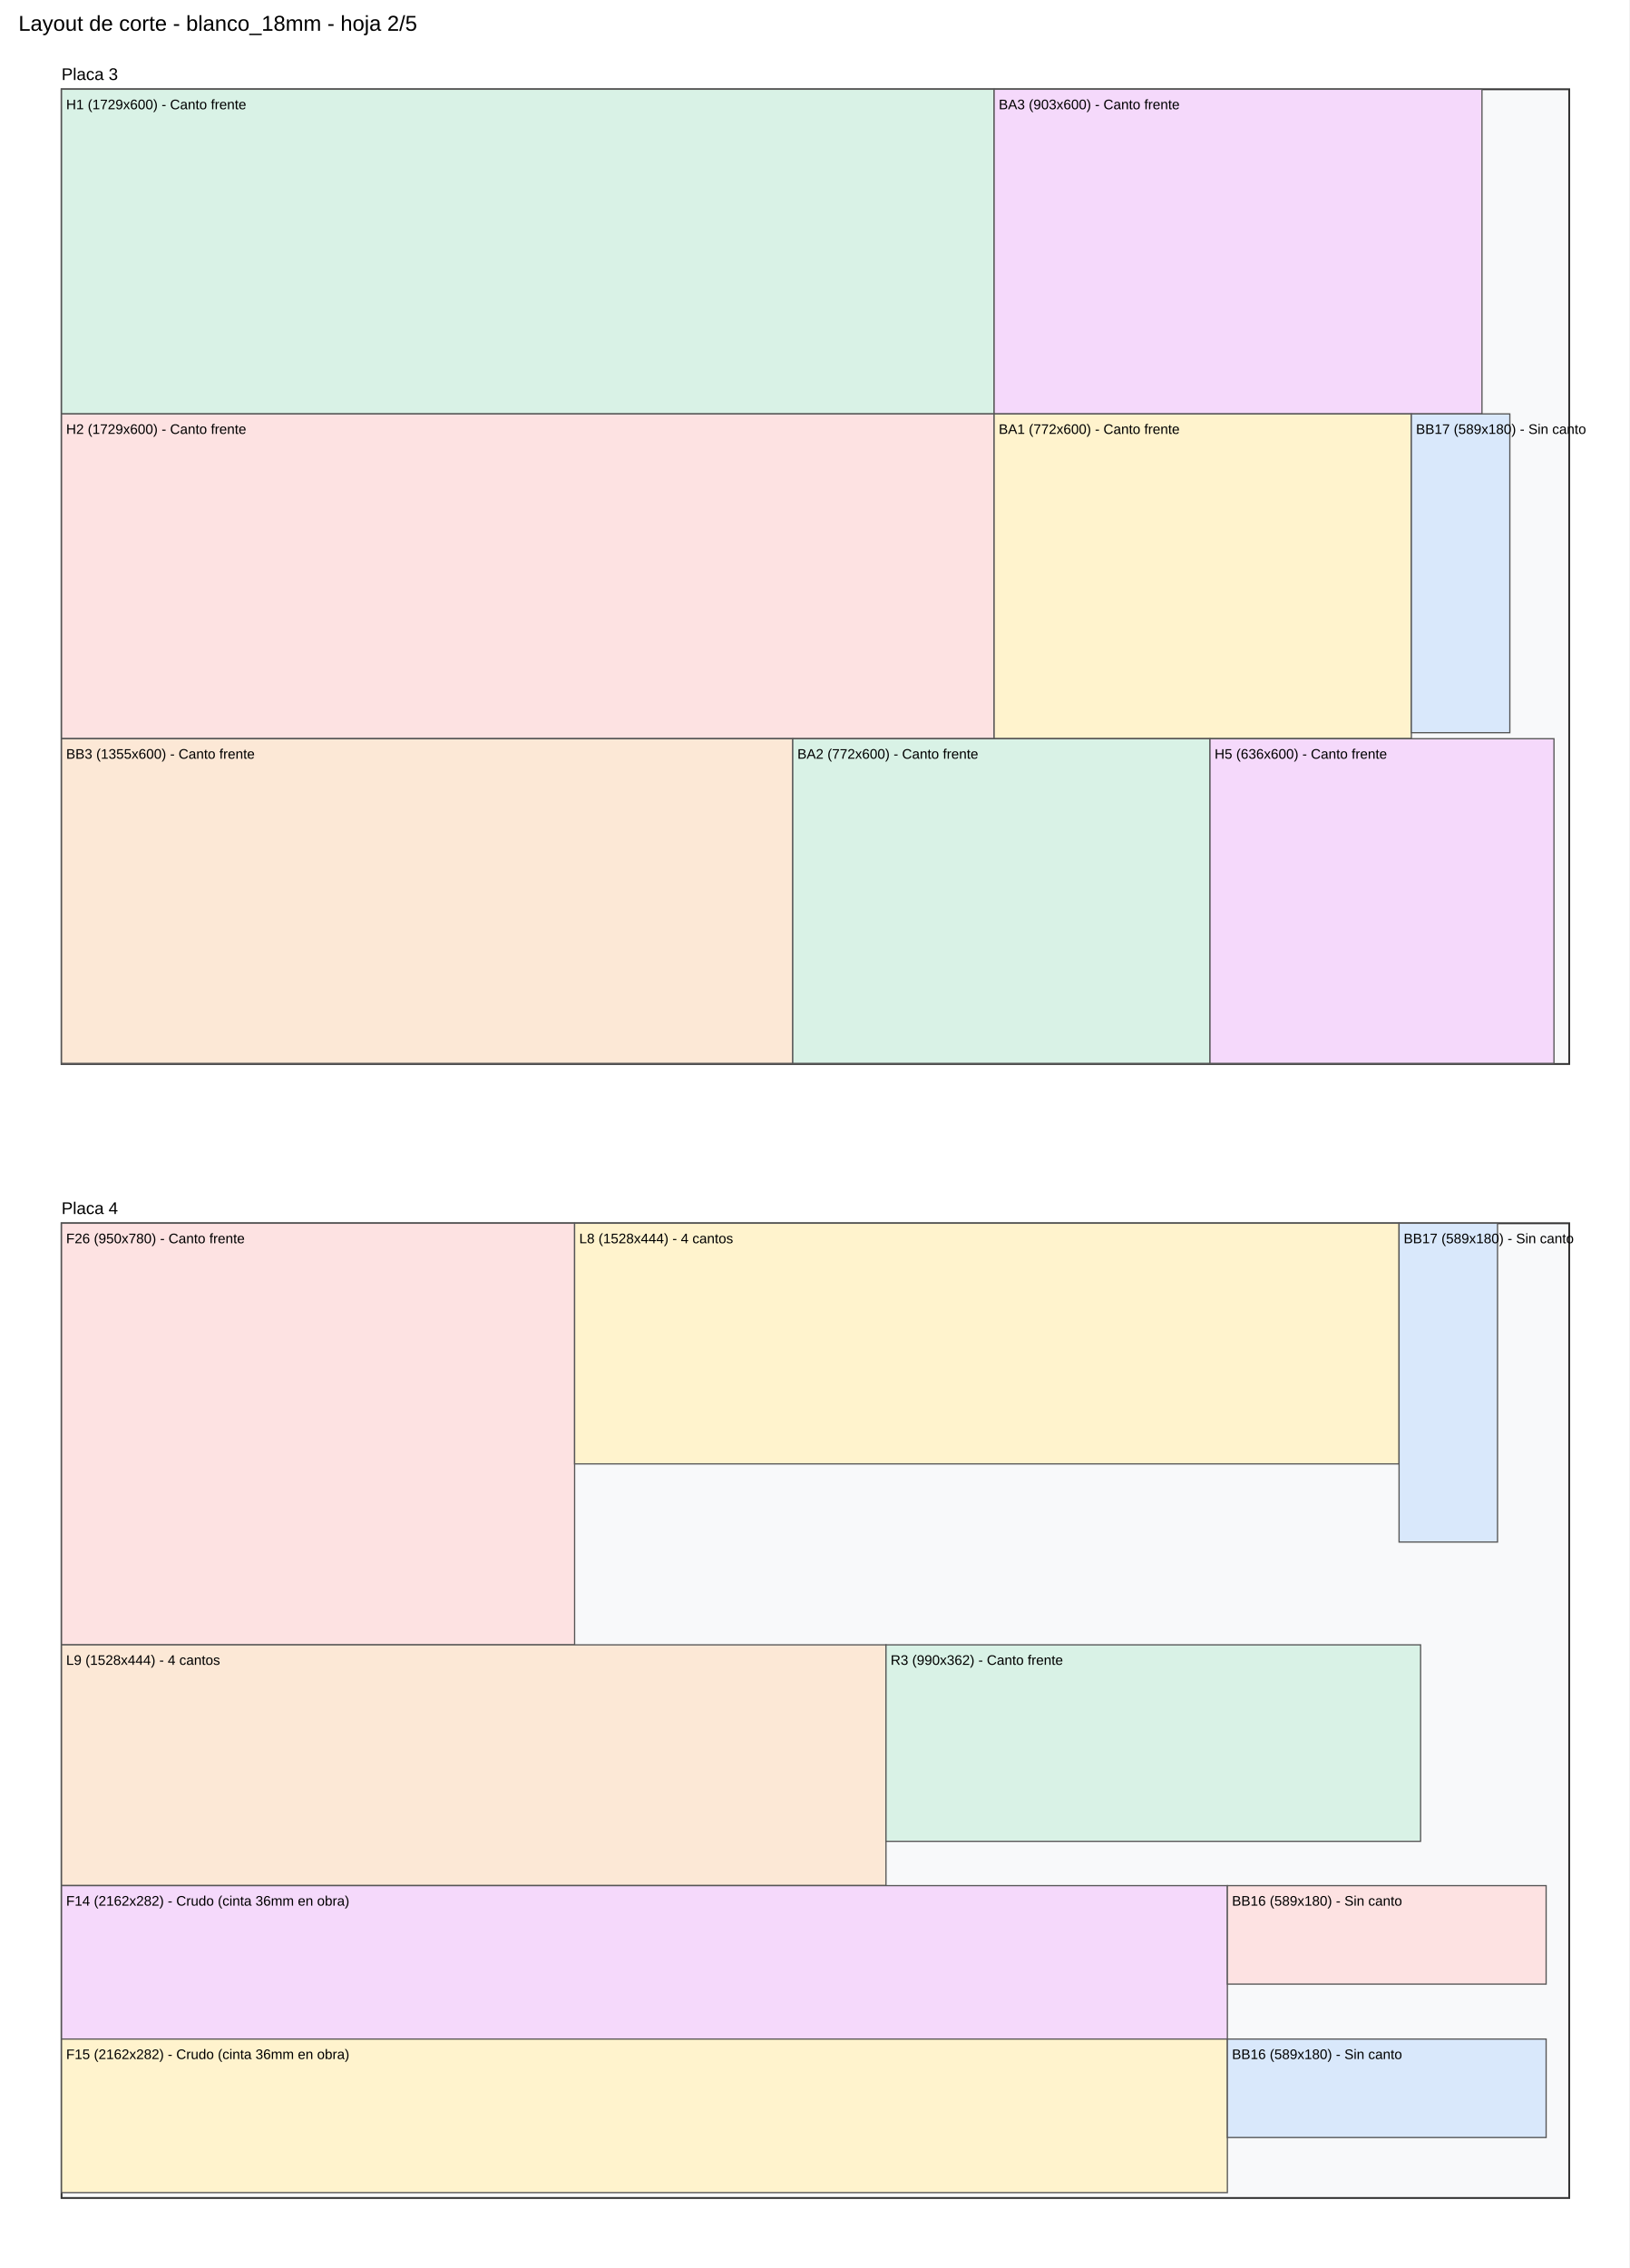
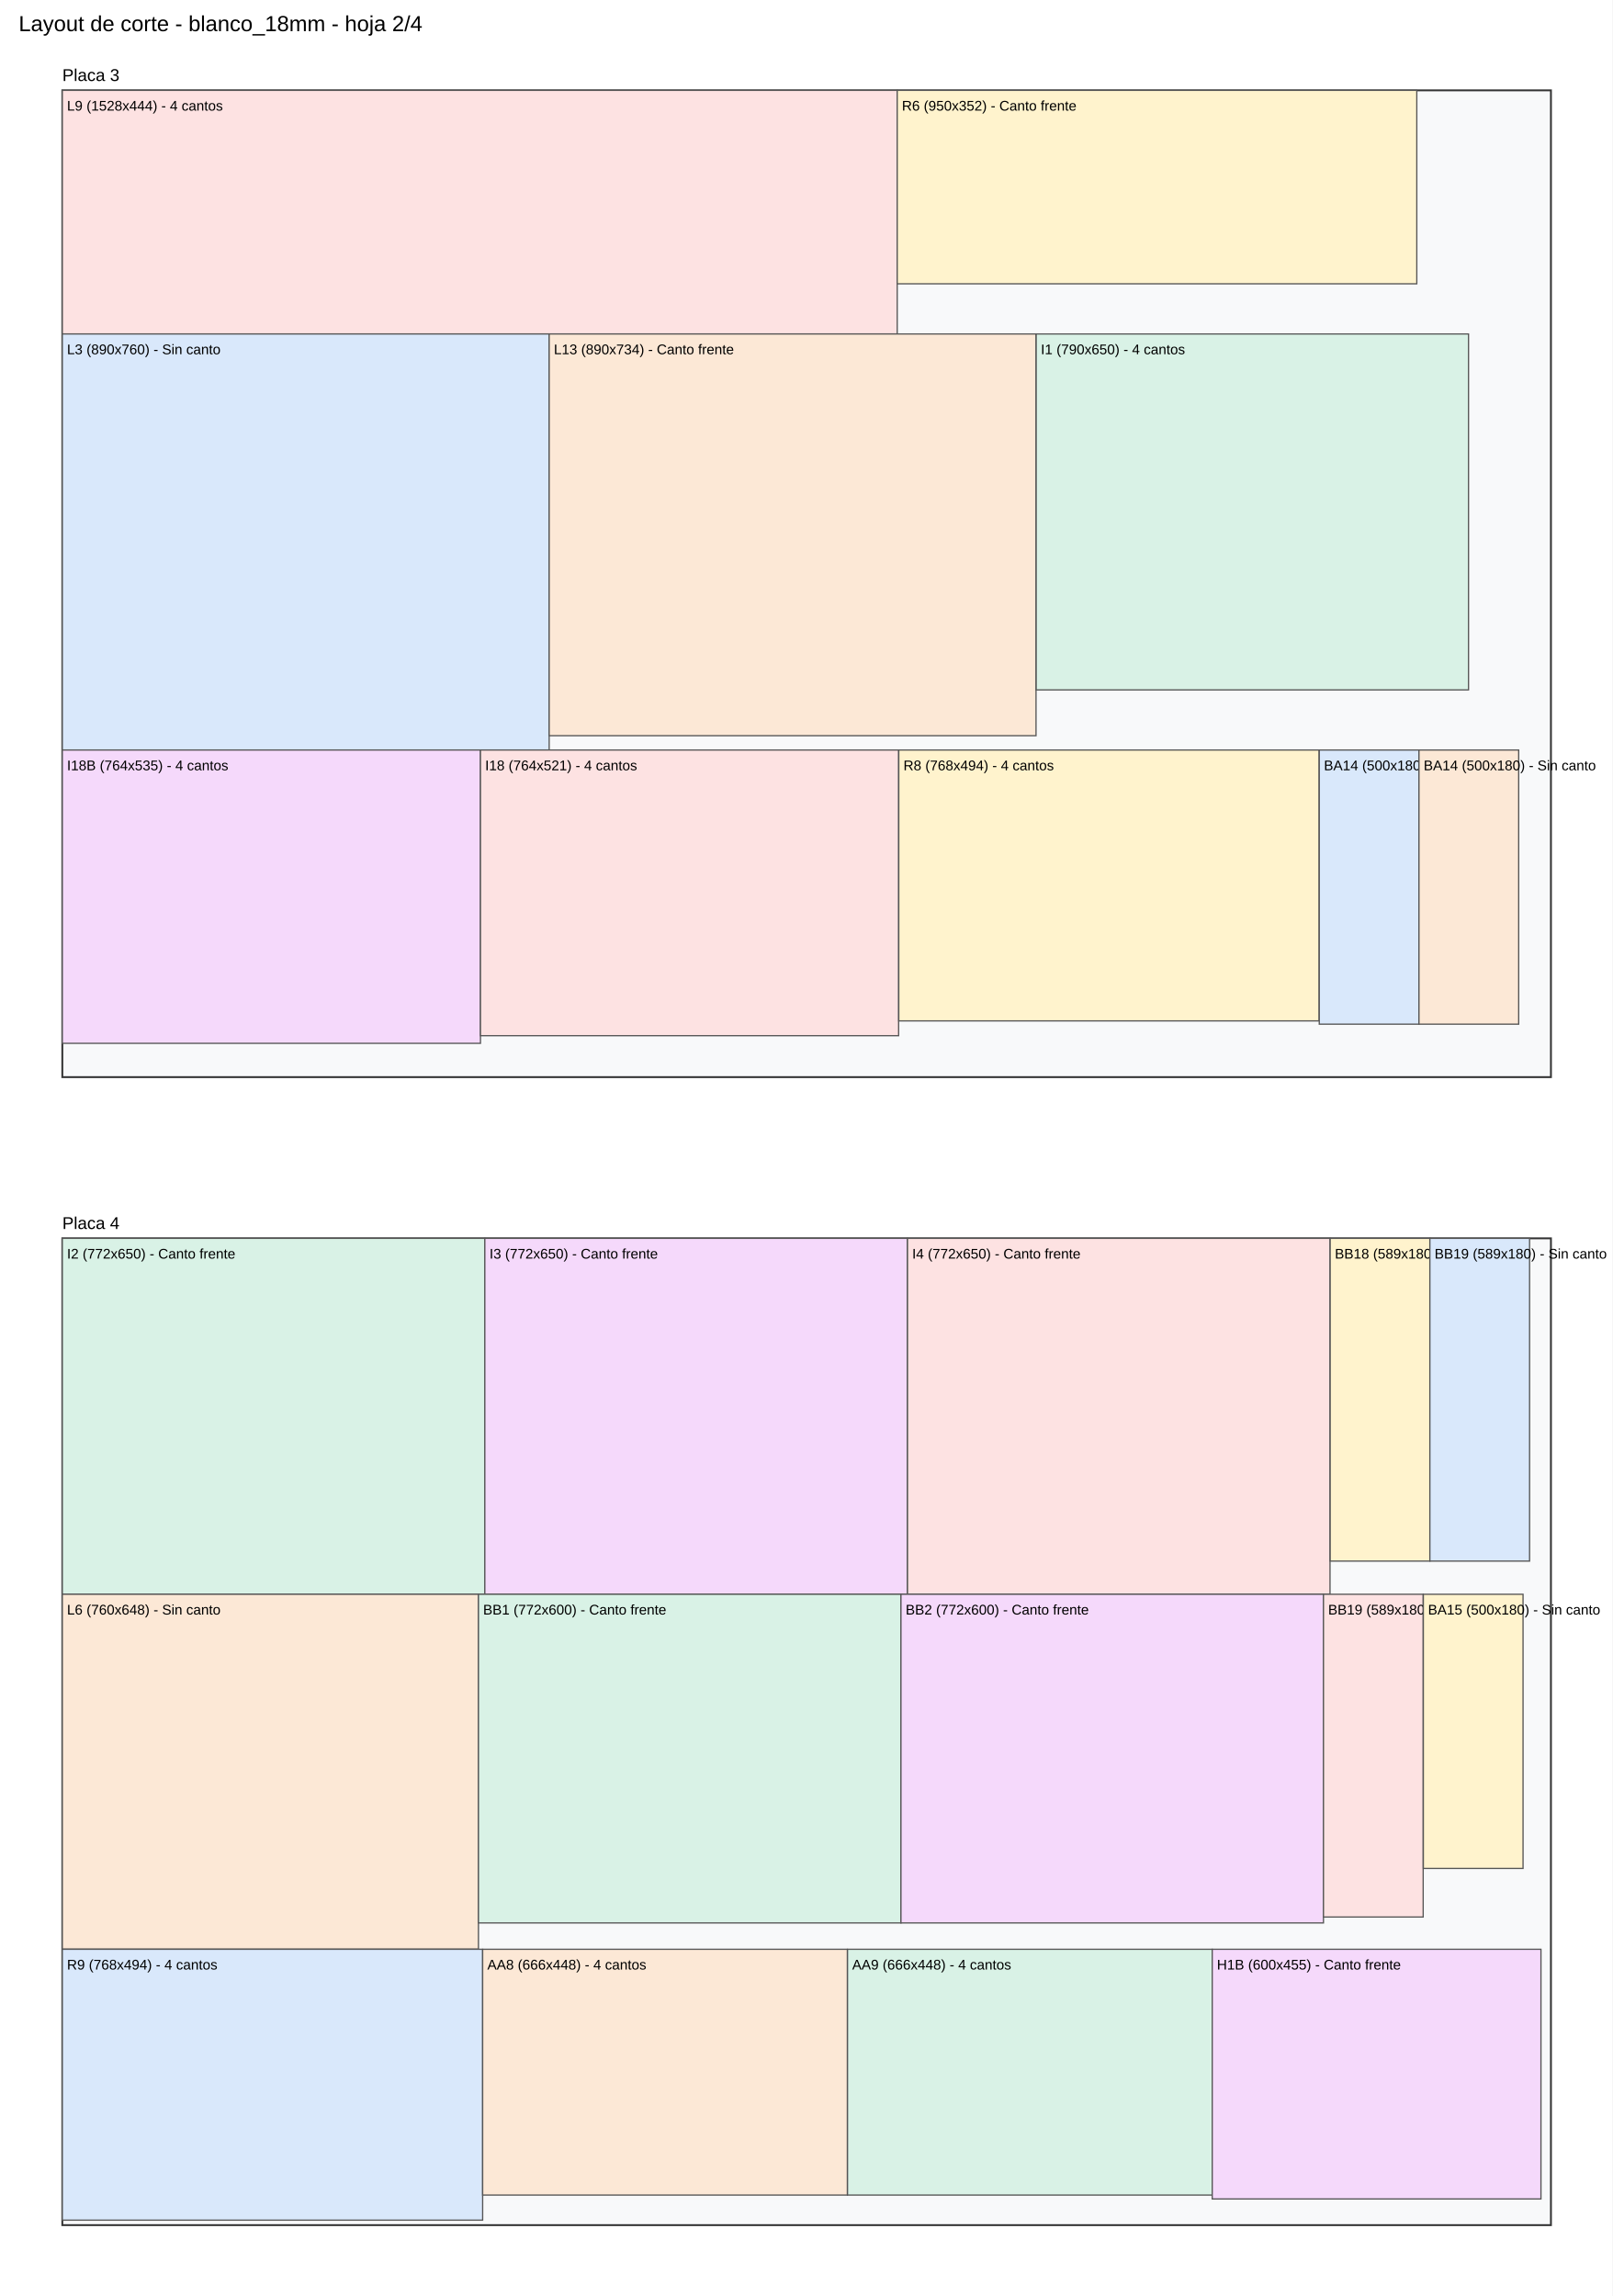
- <svg xmlns="http://www.w3.org/2000/svg" width="1059" height="1474" viewBox="0 0 1059 1474">
-   <rect x="0" y="0" width="1059" height="1474" fill="#ffffff" />
-   <text x="12" y="20" font-size="14" font-family="Arial">Layout de corte - blanco_18mm - hoja 2/5</text>
-   <rect x="40" y="58" width="980.0" height="633.5" fill="#f8f9fa" stroke="#333" stroke-width="1.2" />
+ <svg xmlns="http://www.w3.org/2000/svg" width="1035" height="1474" viewBox="0 0 1035 1474">
+   <rect x="0" y="0" width="1035" height="1474" fill="#ffffff" />
+   <text x="12" y="20" font-size="14" font-family="Arial">Layout de corte - blanco_18mm - hoja 2/4</text>
+   <rect x="40" y="58" width="955.5" height="633.5" fill="#f8f9fa" stroke="#333" stroke-width="1.2" />
  <text x="40" y="52" font-size="11" font-family="Arial">Placa 3</text>
-   <rect x="40" y="795" width="980.0" height="633.5" fill="#f8f9fa" stroke="#333" stroke-width="1.2" />
+   <rect x="40" y="795" width="955.5" height="633.5" fill="#f8f9fa" stroke="#333" stroke-width="1.2" />
  <text x="40" y="789" font-size="11" font-family="Arial">Placa 4</text>
-   <rect x="40.0" y="58.0" width="606.2" height="211.0" fill="#d9f2e6" stroke="#555" stroke-width="0.8" />
-   <text x="43.0" y="71.0" font-size="9" font-family="Arial">H1 (1729x600) - Canto frente</text>
-   <rect x="646.2" y="58.0" width="317.1" height="211.0" fill="#f5d9fb" stroke="#555" stroke-width="0.8" />
-   <text x="649.2" y="71.0" font-size="9" font-family="Arial">BA3 (903x600) - Canto frente</text>
-   <rect x="40.0" y="269.0" width="606.2" height="211.0" fill="#fde2e2" stroke="#555" stroke-width="0.8" />
-   <text x="43.0" y="282.0" font-size="9" font-family="Arial">H2 (1729x600) - Canto frente</text>
-   <rect x="646.2" y="269.0" width="271.2" height="211.0" fill="#fff3cd" stroke="#555" stroke-width="0.8" />
-   <text x="649.2" y="282.0" font-size="9" font-family="Arial">BA1 (772x600) - Canto frente</text>
-   <rect x="917.4" y="269.0" width="64.0" height="207.2" fill="#d9e8fb" stroke="#555" stroke-width="0.8" />
-   <text x="920.4" y="282.0" font-size="9" font-family="Arial">BB17 (589x180) - Sin canto</text>
-   <rect x="40.0" y="480.1" width="475.3" height="211.0" fill="#fce8d6" stroke="#555" stroke-width="0.8" />
-   <text x="43.0" y="493.1" font-size="9" font-family="Arial">BB3 (1355x600) - Canto frente</text>
-   <rect x="515.3" y="480.1" width="271.2" height="211.0" fill="#d9f2e6" stroke="#555" stroke-width="0.8" />
-   <text x="518.3" y="493.1" font-size="9" font-family="Arial">BA2 (772x600) - Canto frente</text>
-   <rect x="786.5" y="480.1" width="223.6" height="211.0" fill="#f5d9fb" stroke="#555" stroke-width="0.8" />
-   <text x="789.5" y="493.1" font-size="9" font-family="Arial">H5 (636x600) - Canto frente</text>
-   <rect x="40.0" y="795.0" width="333.5" height="274.0" fill="#fde2e2" stroke="#555" stroke-width="0.8" />
-   <text x="43.0" y="808.0" font-size="9" font-family="Arial">F26 (950x780) - Canto frente</text>
-   <rect x="373.5" y="795.0" width="535.9" height="156.4" fill="#fff3cd" stroke="#555" stroke-width="0.8" />
-   <text x="376.5" y="808.0" font-size="9" font-family="Arial">L8 (1528x444) - 4 cantos</text>
-   <rect x="909.4" y="795.0" width="64.0" height="207.2" fill="#d9e8fb" stroke="#555" stroke-width="0.8" />
-   <text x="912.4" y="808.0" font-size="9" font-family="Arial">BB17 (589x180) - Sin canto</text>
-   <rect x="40.0" y="1069.0" width="535.9" height="156.4" fill="#fce8d6" stroke="#555" stroke-width="0.8" />
-   <text x="43.0" y="1082.0" font-size="9" font-family="Arial">L9 (1528x444) - 4 cantos</text>
-   <rect x="575.9" y="1069.0" width="347.5" height="127.7" fill="#d9f2e6" stroke="#555" stroke-width="0.8" />
-   <text x="578.9" y="1082.0" font-size="9" font-family="Arial">R3 (990x362) - Canto frente</text>
-   <rect x="40.0" y="1225.5" width="757.8" height="99.8" fill="#f5d9fb" stroke="#555" stroke-width="0.8" />
-   <text x="43.0" y="1238.5" font-size="9" font-family="Arial">F14 (2162x282) - Crudo (cinta 36mm en obra)</text>
-   <rect x="797.8" y="1225.5" width="207.2" height="64.0" fill="#fde2e2" stroke="#555" stroke-width="0.8" />
-   <text x="800.8" y="1238.5" font-size="9" font-family="Arial">BB16 (589x180) - Sin canto</text>
-   <rect x="40.0" y="1325.2" width="757.8" height="99.8" fill="#fff3cd" stroke="#555" stroke-width="0.8" />
-   <text x="43.0" y="1338.2" font-size="9" font-family="Arial">F15 (2162x282) - Crudo (cinta 36mm en obra)</text>
-   <rect x="797.8" y="1325.2" width="207.2" height="64.0" fill="#d9e8fb" stroke="#555" stroke-width="0.8" />
-   <text x="800.8" y="1338.2" font-size="9" font-family="Arial">BB16 (589x180) - Sin canto</text>
+   <rect x="40.0" y="58.0" width="535.9" height="156.4" fill="#fde2e2" stroke="#555" stroke-width="0.8" />
+   <text x="43.0" y="71.0" font-size="9" font-family="Arial">L9 (1528x444) - 4 cantos</text>
+   <rect x="575.9" y="58.0" width="333.5" height="124.2" fill="#fff3cd" stroke="#555" stroke-width="0.8" />
+   <text x="578.9" y="71.0" font-size="9" font-family="Arial">R6 (950x352) - Canto frente</text>
+   <rect x="40.0" y="214.4" width="312.5" height="267.1" fill="#d9e8fb" stroke="#555" stroke-width="0.8" />
+   <text x="43.0" y="227.4" font-size="9" font-family="Arial">L3 (890x760) - Sin canto</text>
+   <rect x="352.5" y="214.4" width="312.5" height="257.9" fill="#fce8d6" stroke="#555" stroke-width="0.8" />
+   <text x="355.5" y="227.4" font-size="9" font-family="Arial">L13 (890x734) - Canto frente</text>
+   <rect x="665.1" y="214.4" width="277.5" height="228.5" fill="#d9f2e6" stroke="#555" stroke-width="0.8" />
+   <text x="668.1" y="227.4" font-size="9" font-family="Arial">I1 (790x650) - 4 cantos</text>
+   <rect x="40.0" y="481.5" width="268.4" height="188.3" fill="#f5d9fb" stroke="#555" stroke-width="0.8" />
+   <text x="43.0" y="494.5" font-size="9" font-family="Arial">I18B (764x535) - 4 cantos</text>
+   <rect x="308.4" y="481.5" width="268.4" height="183.4" fill="#fde2e2" stroke="#555" stroke-width="0.8" />
+   <text x="311.4" y="494.5" font-size="9" font-family="Arial">I18 (764x521) - 4 cantos</text>
+   <rect x="576.9" y="481.5" width="269.8" height="173.9" fill="#fff3cd" stroke="#555" stroke-width="0.8" />
+   <text x="579.9" y="494.5" font-size="9" font-family="Arial">R8 (768x494) - 4 cantos</text>
+   <rect x="846.8" y="481.5" width="64.0" height="176.0" fill="#d9e8fb" stroke="#555" stroke-width="0.8" />
+   <text x="849.8" y="494.5" font-size="9" font-family="Arial">BA14 (500x180) - Sin canto</text>
+   <rect x="910.8" y="481.5" width="64.0" height="176.0" fill="#fce8d6" stroke="#555" stroke-width="0.8" />
+   <text x="913.8" y="494.5" font-size="9" font-family="Arial">BA14 (500x180) - Sin canto</text>
+   <rect x="40.0" y="795.0" width="271.2" height="228.5" fill="#d9f2e6" stroke="#555" stroke-width="0.8" />
+   <text x="43.0" y="808.0" font-size="9" font-family="Arial">I2 (772x650) - Canto frente</text>
+   <rect x="311.2" y="795.0" width="271.2" height="228.5" fill="#f5d9fb" stroke="#555" stroke-width="0.8" />
+   <text x="314.2" y="808.0" font-size="9" font-family="Arial">I3 (772x650) - Canto frente</text>
+   <rect x="582.5" y="795.0" width="271.2" height="228.5" fill="#fde2e2" stroke="#555" stroke-width="0.8" />
+   <text x="585.5" y="808.0" font-size="9" font-family="Arial">I4 (772x650) - Canto frente</text>
+   <rect x="853.8" y="795.0" width="64.0" height="207.2" fill="#fff3cd" stroke="#555" stroke-width="0.8" />
+   <text x="856.8" y="808.0" font-size="9" font-family="Arial">BB18 (589x180) - Sin canto</text>
+   <rect x="917.8" y="795.0" width="64.0" height="207.2" fill="#d9e8fb" stroke="#555" stroke-width="0.8" />
+   <text x="920.8" y="808.0" font-size="9" font-family="Arial">BB19 (589x180) - Sin canto</text>
+   <rect x="40.0" y="1023.5" width="267.1" height="227.8" fill="#fce8d6" stroke="#555" stroke-width="0.8" />
+   <text x="43.0" y="1036.5" font-size="9" font-family="Arial">L6 (760x648) - Sin canto</text>
+   <rect x="307.1" y="1023.5" width="271.2" height="211.0" fill="#d9f2e6" stroke="#555" stroke-width="0.8" />
+   <text x="310.1" y="1036.5" font-size="9" font-family="Arial">BB1 (772x600) - Canto frente</text>
+   <rect x="578.3" y="1023.5" width="271.2" height="211.0" fill="#f5d9fb" stroke="#555" stroke-width="0.8" />
+   <text x="581.3" y="1036.5" font-size="9" font-family="Arial">BB2 (772x600) - Canto frente</text>
+   <rect x="849.5" y="1023.5" width="64.0" height="207.2" fill="#fde2e2" stroke="#555" stroke-width="0.8" />
+   <text x="852.5" y="1036.5" font-size="9" font-family="Arial">BB19 (589x180) - Sin canto</text>
+   <rect x="913.6" y="1023.5" width="64.0" height="176.0" fill="#fff3cd" stroke="#555" stroke-width="0.8" />
+   <text x="916.6" y="1036.5" font-size="9" font-family="Arial">BA15 (500x180) - Sin canto</text>
+   <rect x="40.0" y="1251.4" width="269.8" height="173.9" fill="#d9e8fb" stroke="#555" stroke-width="0.8" />
+   <text x="43.0" y="1264.4" font-size="9" font-family="Arial">R9 (768x494) - 4 cantos</text>
+   <rect x="309.8" y="1251.4" width="234.1" height="157.8" fill="#fce8d6" stroke="#555" stroke-width="0.8" />
+   <text x="312.8" y="1264.4" font-size="9" font-family="Arial">AA8 (666x448) - 4 cantos</text>
+   <rect x="544.0" y="1251.4" width="234.1" height="157.8" fill="#d9f2e6" stroke="#555" stroke-width="0.8" />
+   <text x="547.0" y="1264.4" font-size="9" font-family="Arial">AA9 (666x448) - 4 cantos</text>
+   <rect x="778.1" y="1251.4" width="211.0" height="160.3" fill="#f5d9fb" stroke="#555" stroke-width="0.8" />
+   <text x="781.1" y="1264.4" font-size="9" font-family="Arial">H1B (600x455) - Canto frente</text>
</svg>
